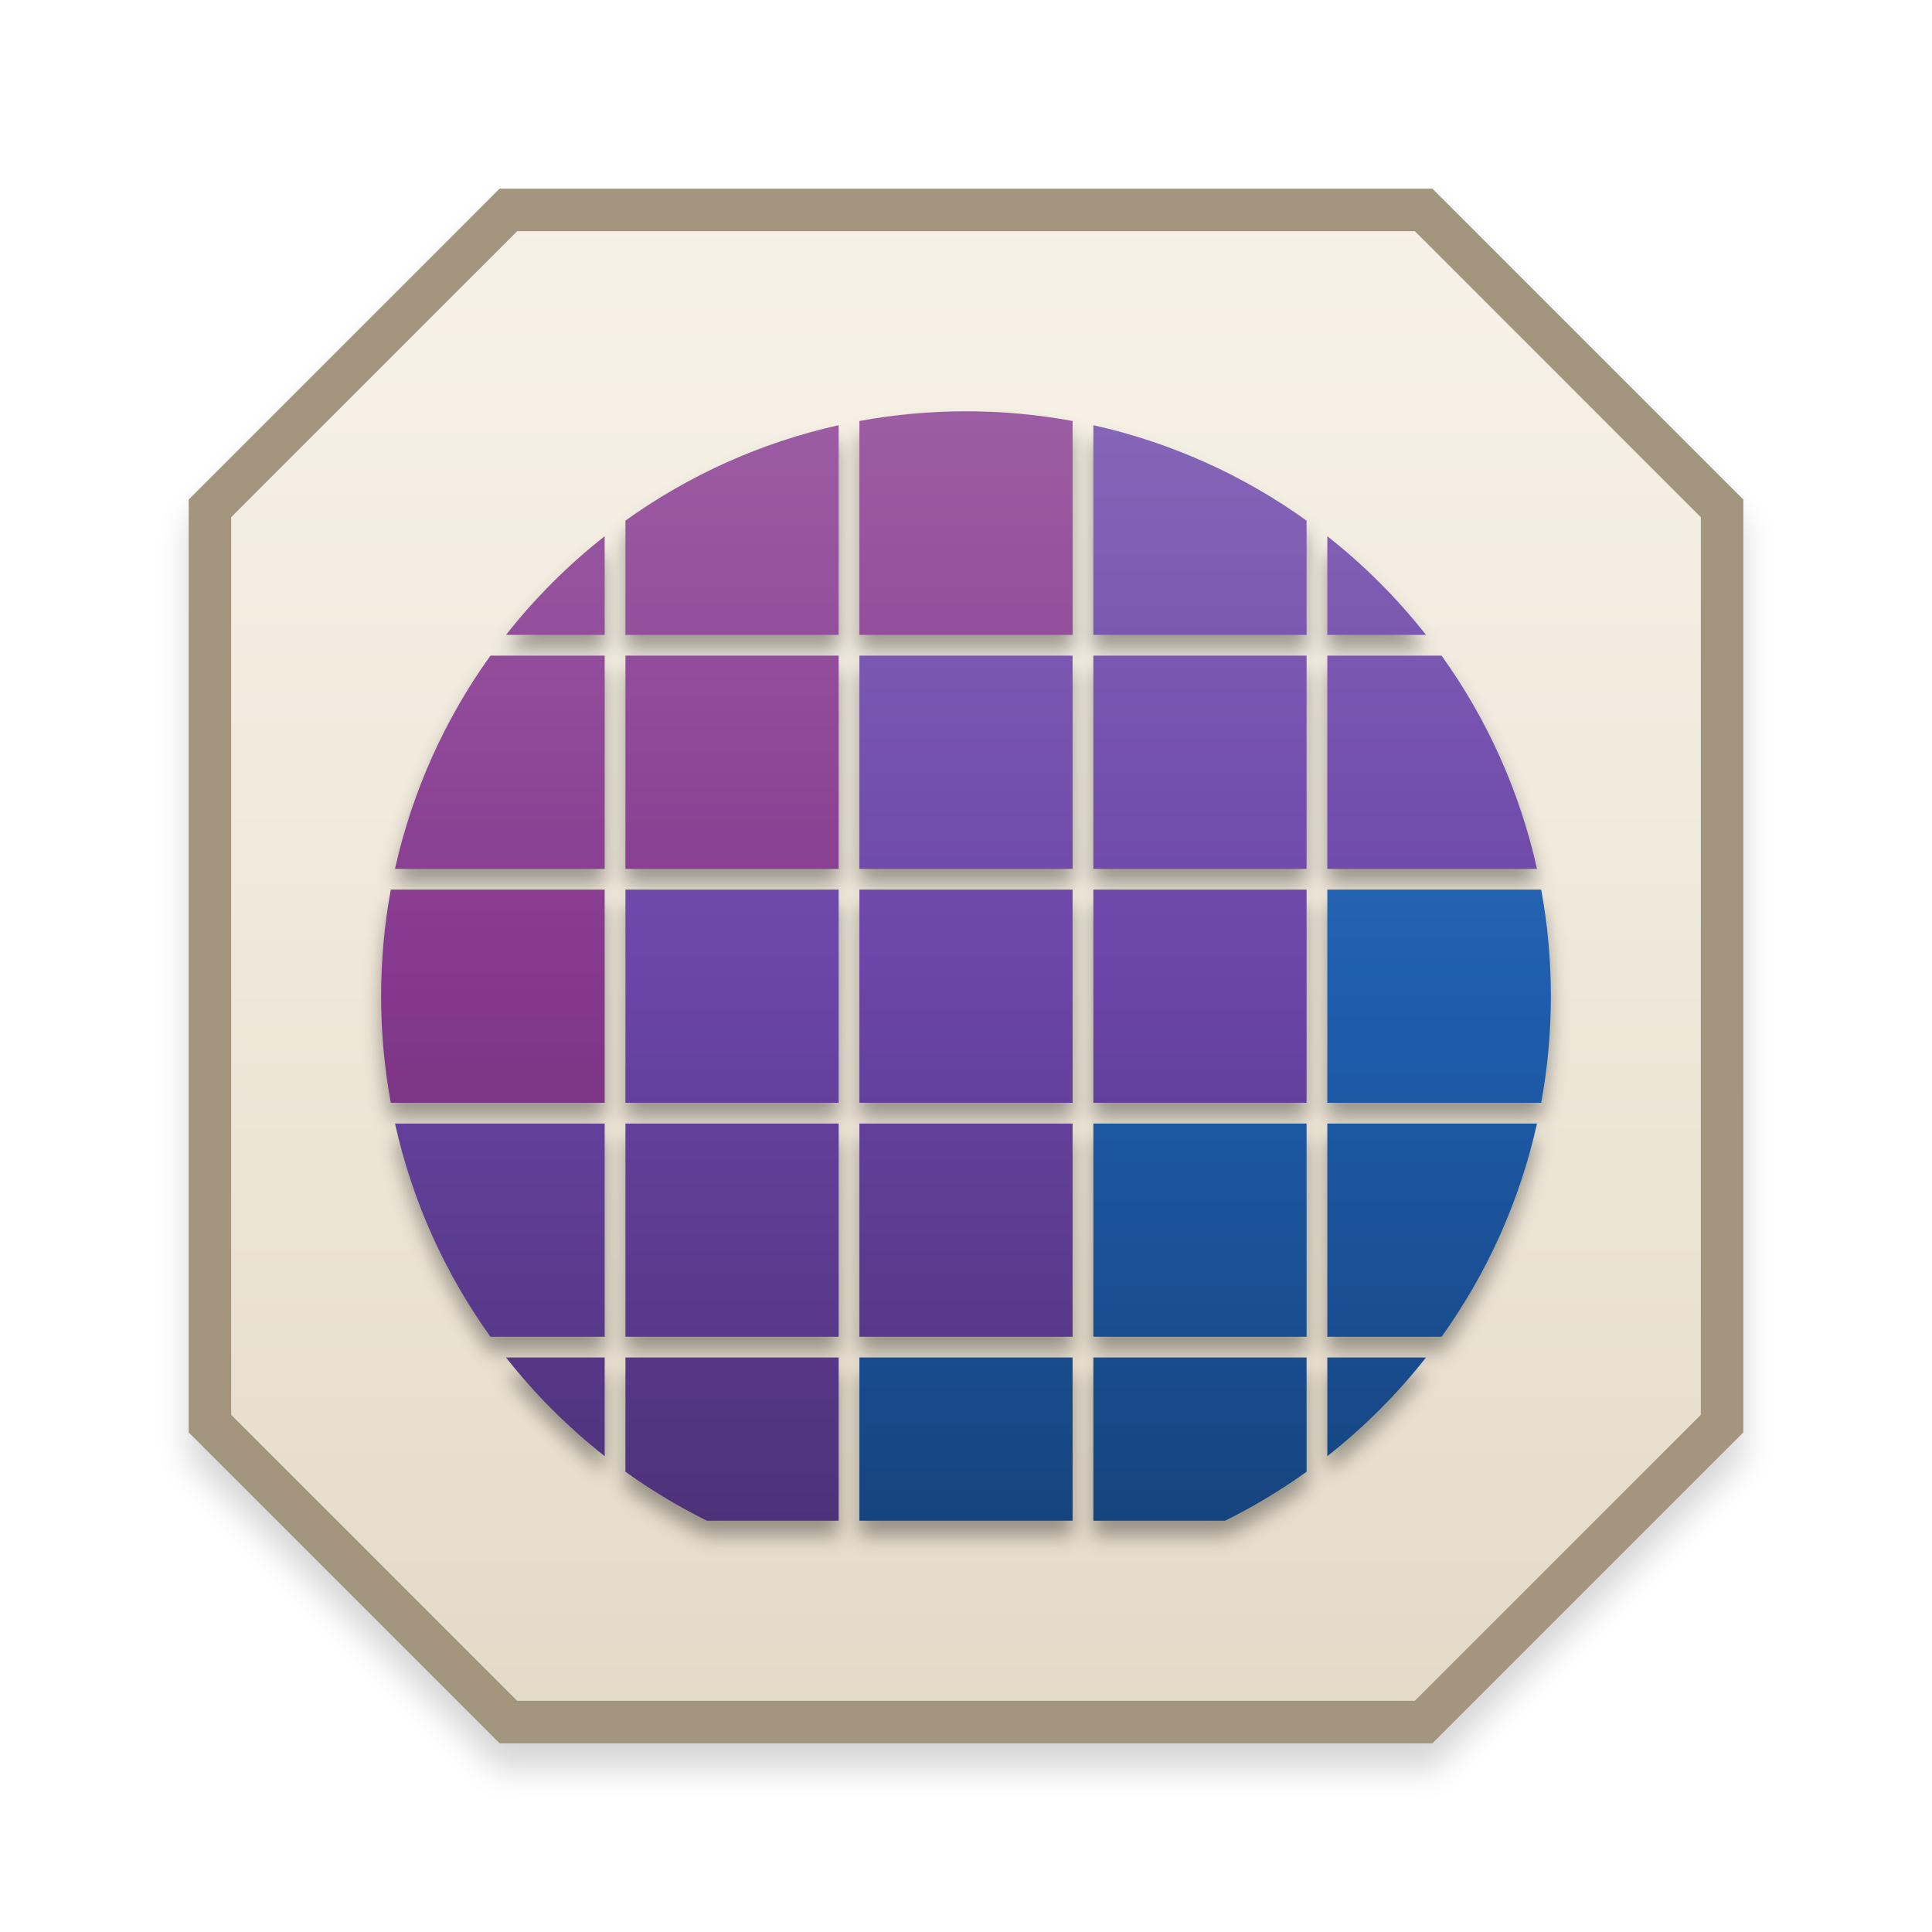
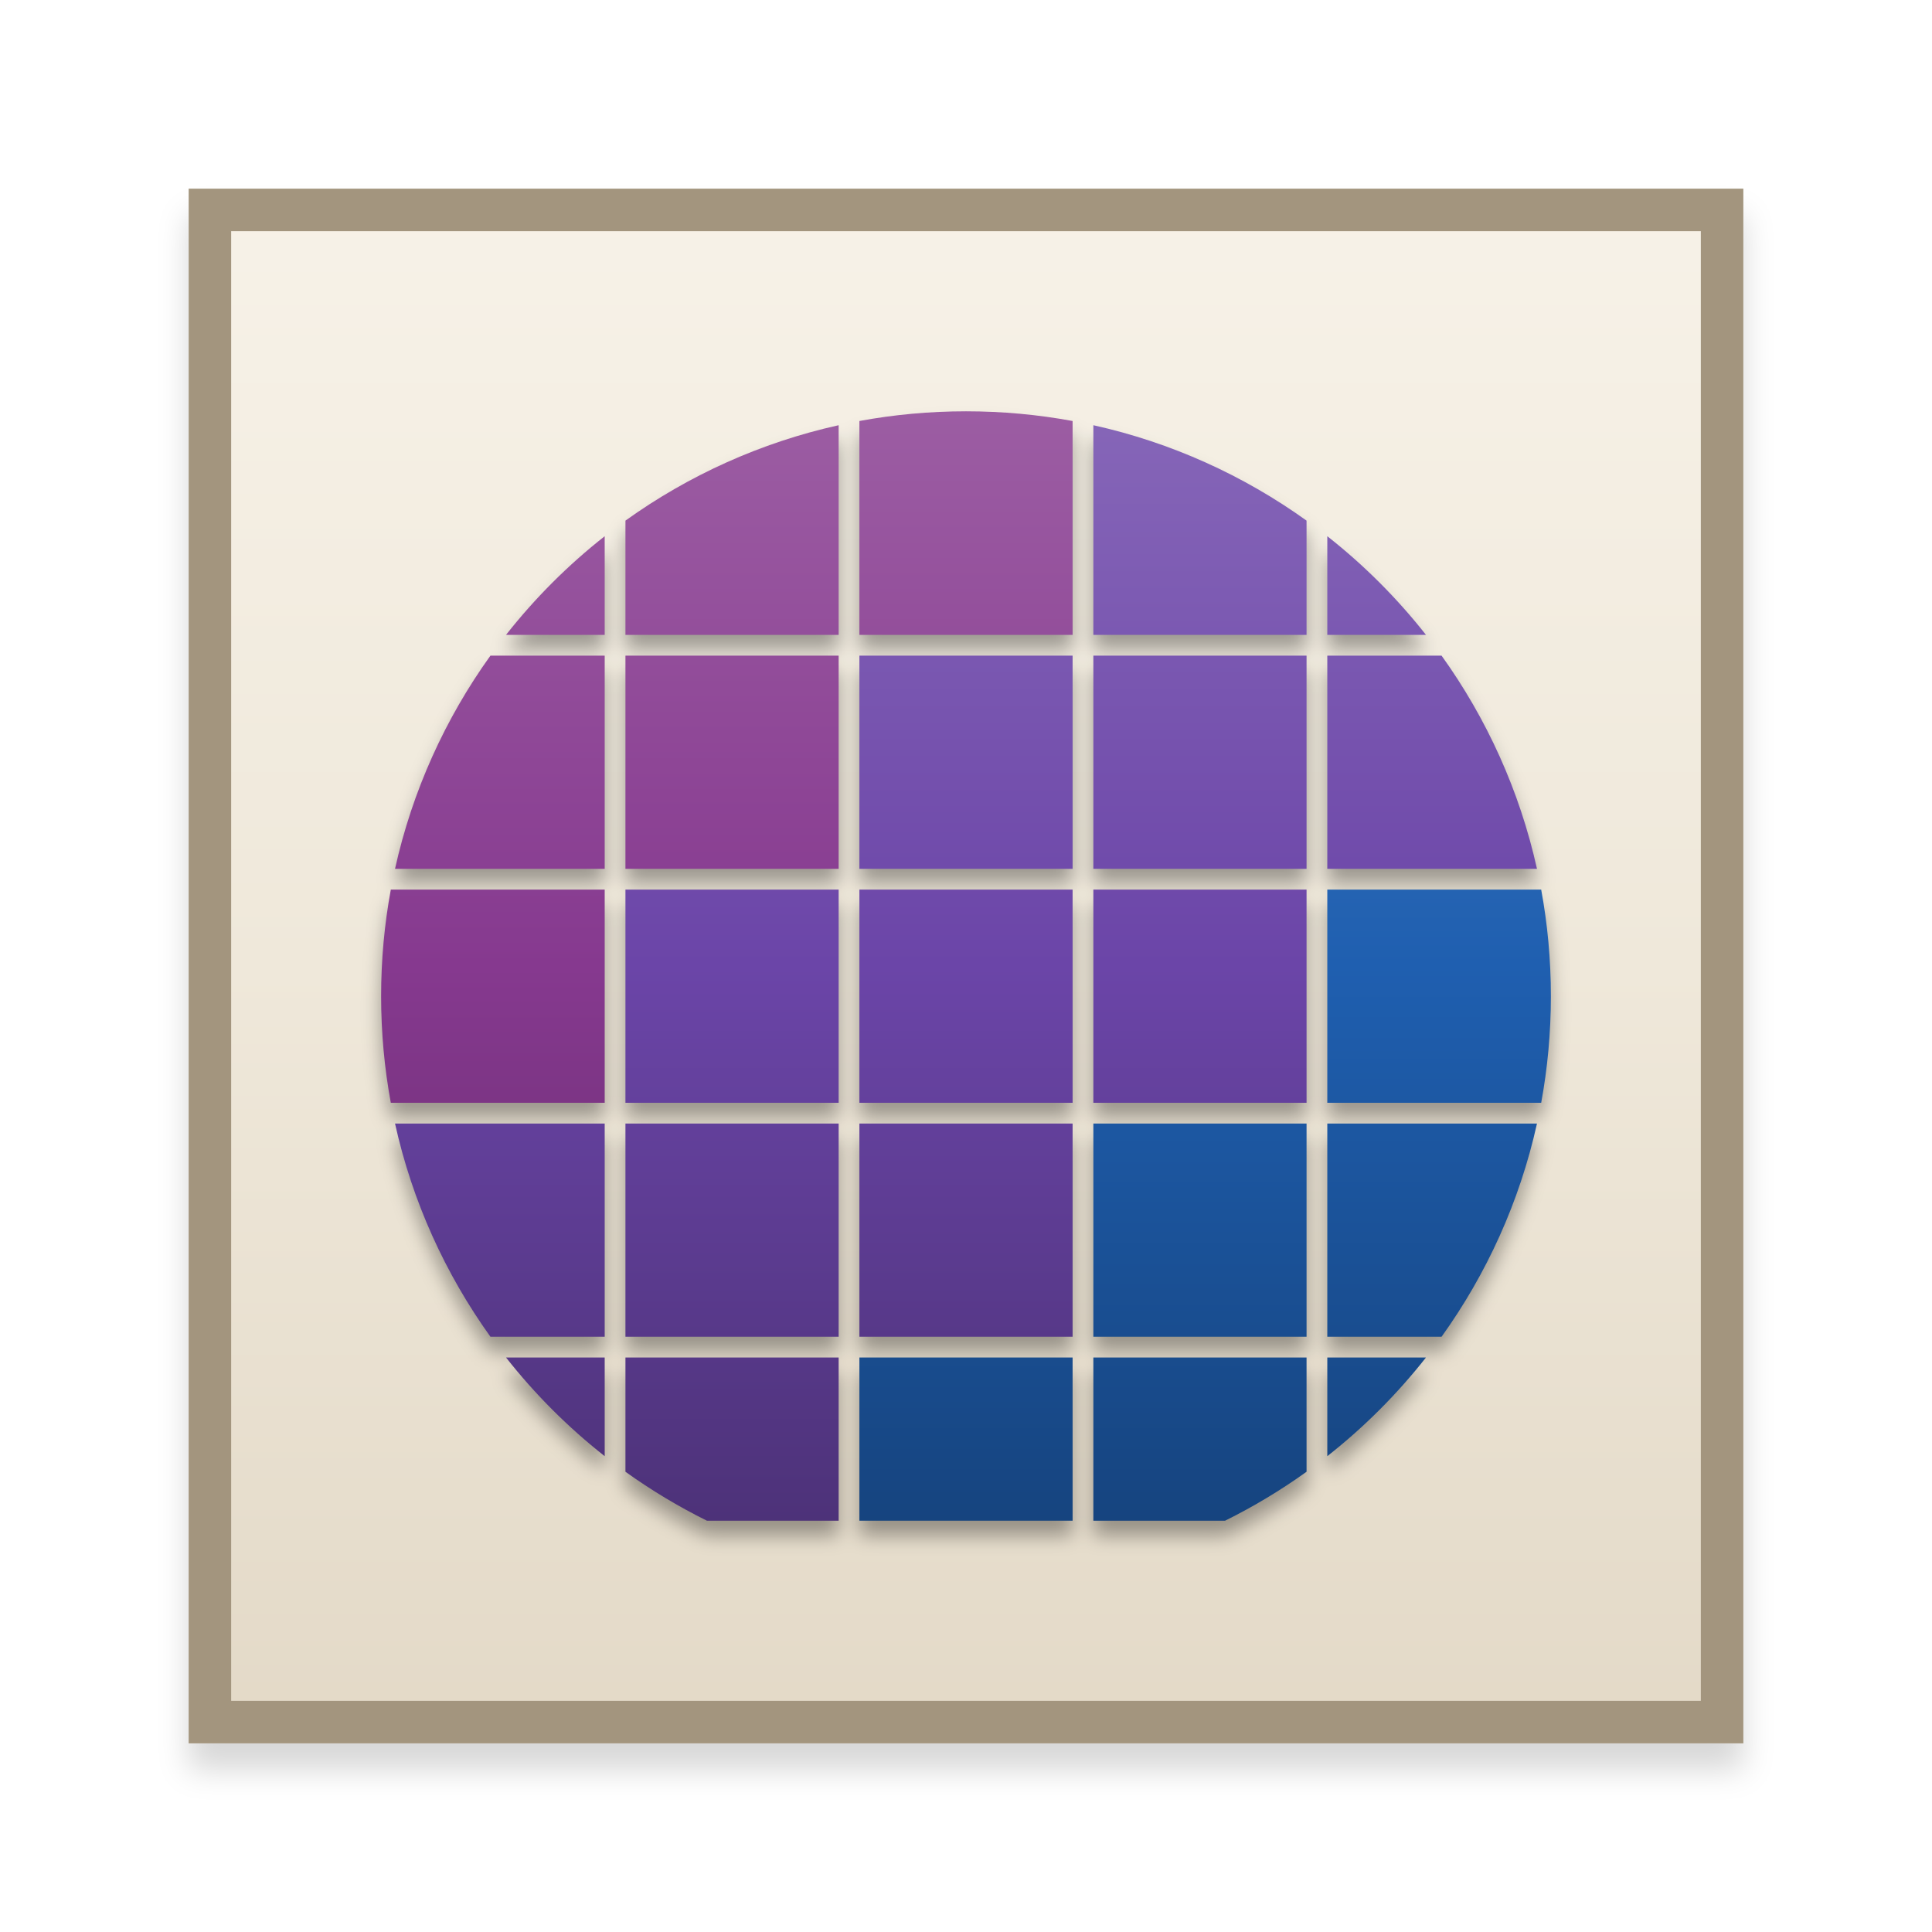
<svg xmlns="http://www.w3.org/2000/svg" width="1024" height="1024" viewBox="0 0 1024 1024">
  <defs>
    <filter id="filter-1" filterUnits="userSpaceOnUse" x="60" y="60" width="904" height="904" data-vc-blend="multiply" color-interpolation-filters="sRGB">
      <feGaussianBlur in="SourceAlpha" stdDeviation="8" />
      <feOffset dx="0" dy="14" result="shadow" />
      <feFlood flood-color="#000000" flood-opacity="0.16" />
      <feComposite in2="shadow" operator="in" result="paint" />
      <feMerge>
        <feMergeNode in="paint" />
        <feMergeNode in="SourceGraphic" />
      </feMerge>
    </filter>
    <linearGradient id="linear-gradient-1" x1="512" y1="100" x2="512" y2="924" gradientUnits="userSpaceOnUse">
      <stop offset="0" stop-color="#f7f2e8" />
      <stop offset="0.5" stop-color="#efe8da" />
      <stop offset="1" stop-color="#e3d9c7" />
    </linearGradient>
    <filter id="filter-2" filterUnits="userSpaceOnUse" x="177" y="193" width="670" height="638" data-vc-blend="multiply" color-interpolation-filters="sRGB">
      <feGaussianBlur in="SourceAlpha" stdDeviation="5" />
      <feOffset dx="0" dy="8" result="shadow" />
      <feFlood flood-color="#050403" flood-opacity="0.35" />
      <feComposite in2="shadow" operator="in" result="paint" />
      <feMerge>
        <feMergeNode in="paint" />
        <feMergeNode in="SourceGraphic" />
      </feMerge>
    </filter>
    <linearGradient id="linear-gradient-2" x1="512" y1="218" x2="512" y2="806" gradientUnits="userSpaceOnUse">
      <stop offset="0" stop-color="#9c5da3" />
      <stop offset="0.5" stop-color="#86398f" />
      <stop offset="1" stop-color="#602967" />
    </linearGradient>
    <linearGradient id="linear-gradient-3" x1="512" y1="218" x2="512" y2="806" gradientUnits="userSpaceOnUse">
      <stop offset="0" stop-color="#8666b8" />
      <stop offset="0.5" stop-color="#6b45a8" />
      <stop offset="1" stop-color="#4d3279" />
    </linearGradient>
    <linearGradient id="linear-gradient-4" x1="512" y1="218" x2="512" y2="806" gradientUnits="userSpaceOnUse">
      <stop offset="0" stop-color="#477cbe" />
      <stop offset="0.5" stop-color="#1f5fb0" />
      <stop offset="1" stop-color="#16447f" />
    </linearGradient>
  </defs>
  <g id="Layer_1" data-name="Layer 1">
    <g filter="url(#filter-1)">
-       <polygon id="Tile___exact_Caliper_reference" data-name="Tile — exact Caliper reference" points="264.8,100 759.2,100 924,264.8 924,759.2 759.2,924 264.8,924 100,759.2 100,264.8" fill="url(#linear-gradient-1)" />
+       <polygon id="Tile___exact_Caliper_reference" data-name="Tile — square" points="100,100 924,100 924,924 100,924" fill="url(#linear-gradient-1)" />
    </g>
-     <path id="Border___neutral_taupe__expanded" data-name="Border — neutral taupe, expanded" d="M264.8 99.999 L759.2 99.999 L924 264.8 L924 759.2 L759.2 924 L264.8 924 L99.999 759.2 L99.999 264.8 Z M274.13 122.522 L122.523 274.13 L122.523 749.87 L274.13 901.478 L749.87 901.478 L901.478 749.87 L901.478 274.13 L749.87 122.522 Z" fill="#a3957e" />
+     <path id="Border___neutral_taupe__expanded" data-name="Border — neutral taupe, expanded" d="M100 100 L924 100 L924 924 L100 924 Z M122.523 122.523 L122.523 901.478 L901.478 901.478 L901.478 122.523 Z" fill="#a3957e" />
    <g filter="url(#filter-2)">
      <g id="Silicon_wafer___25_dies__11_px_scribe_gaps__orientation_flat" data-name="Silicon wafer — 25 dies, 11 px scribe gaps, orientation flat">
        <path id="Die_1.3___rim_cut" data-name="Die 1.3 — rim cut" d="M455.5 223.137 C473.82 219.763 492.704 218 512 218 C531.296 218 550.18 219.763 568.5 223.137 L568.5 336.5 L455.5 336.5 Z" fill="url(#linear-gradient-2)" />
        <path id="Die_1.4" data-name="Die 1.4" d="M579.5 336.5 L579.5 225.37 C620.889 234.561 659.164 252.026 692.5 275.94 L692.5 336.5 Z" fill="url(#linear-gradient-3)" />
        <path id="Die_1.2" data-name="Die 1.2" d="M331.5 275.94 C364.836 252.026 403.111 234.561 444.5 225.37 L444.5 336.5 L331.5 336.5 Z" fill="url(#linear-gradient-2)" />
        <path id="Die_2.5___rim_cut" data-name="Die 2.5 — rim cut" d="M703.5 336.5 L703.5 284.205 C722.939 299.496 740.504 317.061 755.795 336.5 Z" fill="url(#linear-gradient-3)" />
        <path id="Die_2.2___rim_cut" data-name="Die 2.2 — rim cut" d="M268.205 336.5 C283.496 317.061 301.061 299.496 320.5 284.205 L320.5 336.5 Z" fill="url(#linear-gradient-2)" />
        <path id="Die_2.1" data-name="Die 2.1" d="M209.37 460.5 C218.561 419.111 236.026 380.836 259.94 347.5 L320.5 347.5 L320.5 460.5 Z" fill="url(#linear-gradient-2)" />
        <rect id="Die_2.2" data-name="Die 2.2" x="331.5" y="347.5" width="113" height="113" fill="url(#linear-gradient-2)" />
        <rect id="Die_2.3" data-name="Die 2.3" x="455.5" y="347.5" width="113" height="113" fill="url(#linear-gradient-3)" />
        <rect id="Die_2.4" data-name="Die 2.4" x="579.5" y="347.5" width="113" height="113" fill="url(#linear-gradient-3)" />
        <path id="Die_2.5" data-name="Die 2.5" d="M703.5 460.5 L703.5 347.5 L764.06 347.5 C787.974 380.836 805.439 419.111 814.63 460.5 Z" fill="url(#linear-gradient-3)" />
        <path id="Die_3.1___rim_cut" data-name="Die 3.1 — rim cut" d="M202 528 C202 508.704 203.763 489.82 207.137 471.5 L320.5 471.5 L320.5 584.5 L207.137 584.5 C203.763 566.18 202 547.296 202 528 Z" fill="url(#linear-gradient-2)" />
        <rect id="Die_3.2" data-name="Die 3.2" x="331.5" y="471.5" width="113" height="113" fill="url(#linear-gradient-3)" />
        <rect id="Die_3.3" data-name="Die 3.3" x="455.5" y="471.5" width="113" height="113" fill="url(#linear-gradient-3)" />
        <rect id="Die_3.4" data-name="Die 3.4" x="579.5" y="471.5" width="113" height="113" fill="url(#linear-gradient-3)" />
        <path id="Die_3.5___rim_cut" data-name="Die 3.5 — rim cut" d="M703.5 584.5 L703.5 471.5 L816.863 471.5 C820.237 489.82 822 508.704 822 528 C822 547.296 820.237 566.18 816.863 584.5 Z" fill="url(#linear-gradient-4)" />
        <path id="Die_4.1" data-name="Die 4.1" d="M259.94 708.5 C236.026 675.164 218.561 636.889 209.37 595.5 L320.5 595.5 L320.5 708.5 Z" fill="url(#linear-gradient-3)" />
        <rect id="Die_4.2" data-name="Die 4.2" x="331.5" y="595.5" width="113" height="113" fill="url(#linear-gradient-3)" />
        <rect id="Die_4.3" data-name="Die 4.3" x="455.5" y="595.5" width="113" height="113" fill="url(#linear-gradient-3)" />
        <rect id="Die_4.4" data-name="Die 4.4" x="579.5" y="595.5" width="113" height="113" fill="url(#linear-gradient-4)" />
        <path id="Die_4.5" data-name="Die 4.5" d="M703.5 708.5 L703.5 595.5 L814.63 595.5 C805.439 636.889 787.974 675.164 764.06 708.5 Z" fill="url(#linear-gradient-4)" />
        <path id="Die_5.2___rim_cut" data-name="Die 5.2 — rim cut" d="M320.5 771.795 C301.061 756.504 283.496 738.939 268.205 719.5 L320.5 719.5 Z" fill="url(#linear-gradient-3)" />
        <path id="Die_5.2___rim_cut-2" data-name="Die 5.2 — rim cut" d="M331.5 780.06 L331.5 719.5 L444.5 719.5 L444.5 806 L374.673 806 C359.542 798.511 345.109 789.823 331.5 780.06 Z" fill="url(#linear-gradient-3)" />
        <rect id="Die_5.3" data-name="Die 5.3" x="455.5" y="719.5" width="113" height="86.5" fill="url(#linear-gradient-4)" />
        <path id="Die_5.4___rim_cut" data-name="Die 5.4 — rim cut" d="M579.5 806 L579.5 719.5 L692.5 719.5 L692.5 780.06 C678.891 789.823 664.458 798.511 649.327 806 Z" fill="url(#linear-gradient-4)" />
        <path id="Die_5.5___rim_cut" data-name="Die 5.5 — rim cut" d="M703.5 771.795 L703.5 719.5 L755.795 719.5 C740.504 738.939 722.939 756.504 703.5 771.795 Z" fill="url(#linear-gradient-4)" />
      </g>
    </g>
  </g>
</svg>
